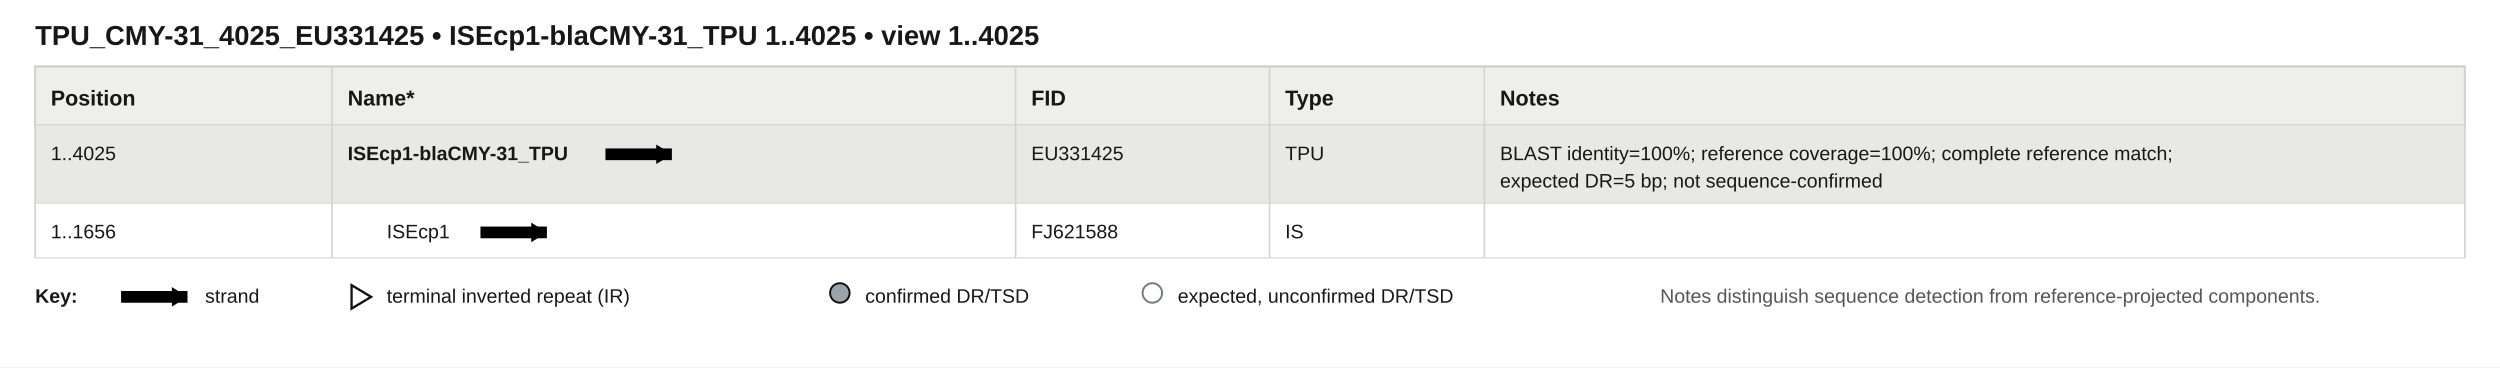
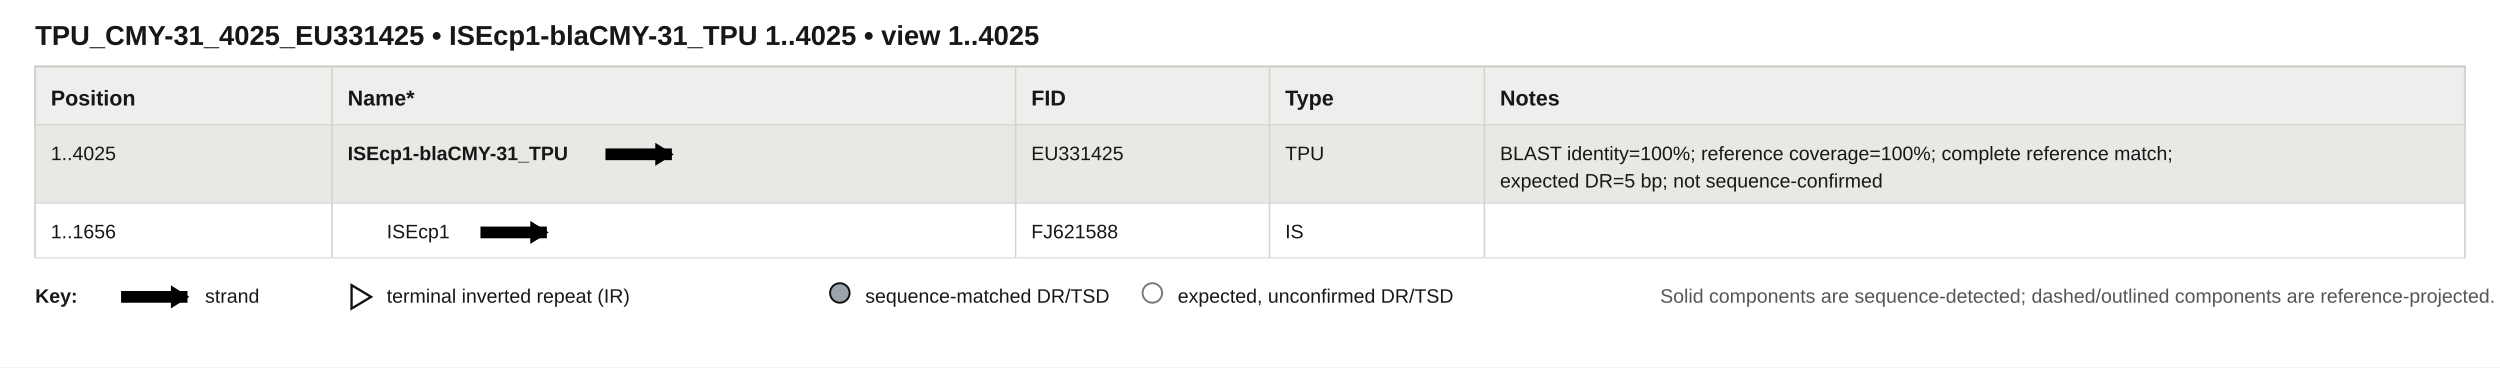
<svg xmlns="http://www.w3.org/2000/svg" width="1280" height="188" style="background:#fff;font-family:Arial,Helvetica,sans-serif">
  <rect x="0" y="0" width="1280" height="188" fill="#fff" />
  <text x="18.0" y="23.0" font-size="14" font-weight="bold" text-anchor="start" fill="#171717">TPU_CMY-31_4025_EU331425 • ISEcp1-blaCMY-31_TPU 1..4025 • view 1..4025</text>
  <rect x="18" y="34" width="1244" height="30" fill="#eeeeec" stroke="#c9c9c6" />
  <text x="26.0" y="54.0" font-size="11" font-weight="bold" text-anchor="start" fill="#171717">Position</text>
  <text x="178.0" y="54.0" font-size="11" font-weight="bold" text-anchor="start" fill="#171717">Name*</text>
  <text x="528.0" y="54.0" font-size="11" font-weight="bold" text-anchor="start" fill="#171717">FID</text>
  <text x="658.0" y="54.0" font-size="11" font-weight="bold" text-anchor="start" fill="#171717">Type</text>
  <text x="768.0" y="54.0" font-size="11" font-weight="bold" text-anchor="start" fill="#171717">Notes</text>
  <rect x="18" y="64" width="1244" height="40" fill="#e8e8e5" stroke="#ddddda" stroke-width="0.7" />
  <text x="26.0" y="82.0" font-size="10" font-weight="normal" text-anchor="start" fill="#171717">1..4025</text>
  <text x="178.0" y="82.0" font-size="10" font-weight="bold" text-anchor="start" fill="#171717">ISEcp1-blaCMY-31_TPU</text>
  <line x1="310.0" y1="79.0" x2="344.0" y2="79.0" stroke="#000" stroke-width="6" />
-   <polygon points="344.0,79.0 336.0,74.0 336.0,84.0" fill="#000" />
+   <polygon points="344.0,79.0 336.0,74.0 336.0,84.0" fill="#000000" stroke="#000" />
  <text x="528.0" y="82.0" font-size="10" font-weight="normal" text-anchor="start" fill="#171717">EU331425</text>
  <text x="658.0" y="82.0" font-size="10" font-weight="normal" text-anchor="start" fill="#171717">TPU</text>
  <text x="768.0" y="82.0" font-size="10" font-weight="normal" text-anchor="start" fill="#171717">BLAST identity=100%; reference coverage=100%; complete reference match;</text>
  <text x="768.0" y="96.0" font-size="10" font-weight="normal" text-anchor="start" fill="#171717">expected DR=5 bp; not sequence-confirmed</text>
  <rect x="18" y="104" width="1244" height="28" fill="#ffffff" stroke="#ddddda" stroke-width="0.7" />
  <text x="26.0" y="122.0" font-size="10" font-weight="normal" text-anchor="start" fill="#171717">1..1656</text>
  <text x="198.0" y="122.0" font-size="10" font-weight="normal" text-anchor="start" fill="#171717">ISEcp1</text>
  <line x1="246.0" y1="119.0" x2="280.0" y2="119.0" stroke="#000" stroke-width="6" />
-   <polygon points="280.0,119.0 272.0,114.0 272.0,124.0" fill="#000" />
+   <polygon points="280.0,119.0 272.0,114.0 272.0,124.0" fill="#000000" stroke="#000" />
  <text x="528.0" y="122.0" font-size="10" font-weight="normal" text-anchor="start" fill="#171717">FJ621588</text>
  <text x="658.0" y="122.0" font-size="10" font-weight="normal" text-anchor="start" fill="#171717">IS</text>
  <text x="768.0" y="122.0" font-size="10" font-weight="normal" text-anchor="start" fill="#171717" />
  <line x1="18" y1="34" x2="18" y2="132" stroke="#d2d2cf" stroke-width="0.8" />
  <line x1="170" y1="34" x2="170" y2="132" stroke="#d2d2cf" stroke-width="0.8" />
  <line x1="520" y1="34" x2="520" y2="132" stroke="#d2d2cf" stroke-width="0.8" />
  <line x1="650" y1="34" x2="650" y2="132" stroke="#d2d2cf" stroke-width="0.8" />
  <line x1="760" y1="34" x2="760" y2="132" stroke="#d2d2cf" stroke-width="0.8" />
  <line x1="1262" y1="34" x2="1262" y2="132" stroke="#d2d2cf" stroke-width="0.8" />
  <text x="18.0" y="155.0" font-size="10" font-weight="bold" text-anchor="start" fill="#171717">Key:</text>
  <line x1="62.0" y1="152.0" x2="96.0" y2="152.0" stroke="#000" stroke-width="6" />
-   <polygon points="96.0,152.0 88.0,147.0 88.0,157.0" fill="#000" />
+   <polygon points="96.0,152.0 88.0,147.0 88.0,157.0" fill="#000000" stroke="#000" />
  <text x="105.0" y="155.0" font-size="10" font-weight="normal" text-anchor="start" fill="#171717">strand</text>
  <polygon points="180.0,146.0 190.0,152.0 180.0,158.0" fill="#fff" stroke="#111" stroke-width="1.2" />
  <text x="198.0" y="155.0" font-size="10" font-weight="normal" text-anchor="start" fill="#171717">terminal inverted repeat (IR)</text>
  <circle cx="430" cy="150" r="5" fill="#9ca3aa" stroke="#111" />
-   <text x="443.0" y="155.0" font-size="10" font-weight="normal" text-anchor="start" fill="#171717">confirmed DR/TSD</text>
+   <text x="443.0" y="155.0" font-size="10" font-weight="normal" text-anchor="start" fill="#171717">sequence-matched DR/TSD</text>
  <circle cx="590" cy="150" r="5" fill="#fff" stroke="#737b83" />
  <text x="603.0" y="155.0" font-size="10" font-weight="normal" text-anchor="start" fill="#171717">expected, unconfirmed DR/TSD</text>
-   <text x="850.0" y="155.0" font-size="10" font-weight="normal" text-anchor="start" fill="#555555">Notes distinguish sequence detection from reference-projected components.</text>
+   <text x="850.0" y="155.0" font-size="10" font-weight="normal" text-anchor="start" fill="#555555">Solid components are sequence-detected; dashed/outlined components are reference-projected.</text>
</svg>
